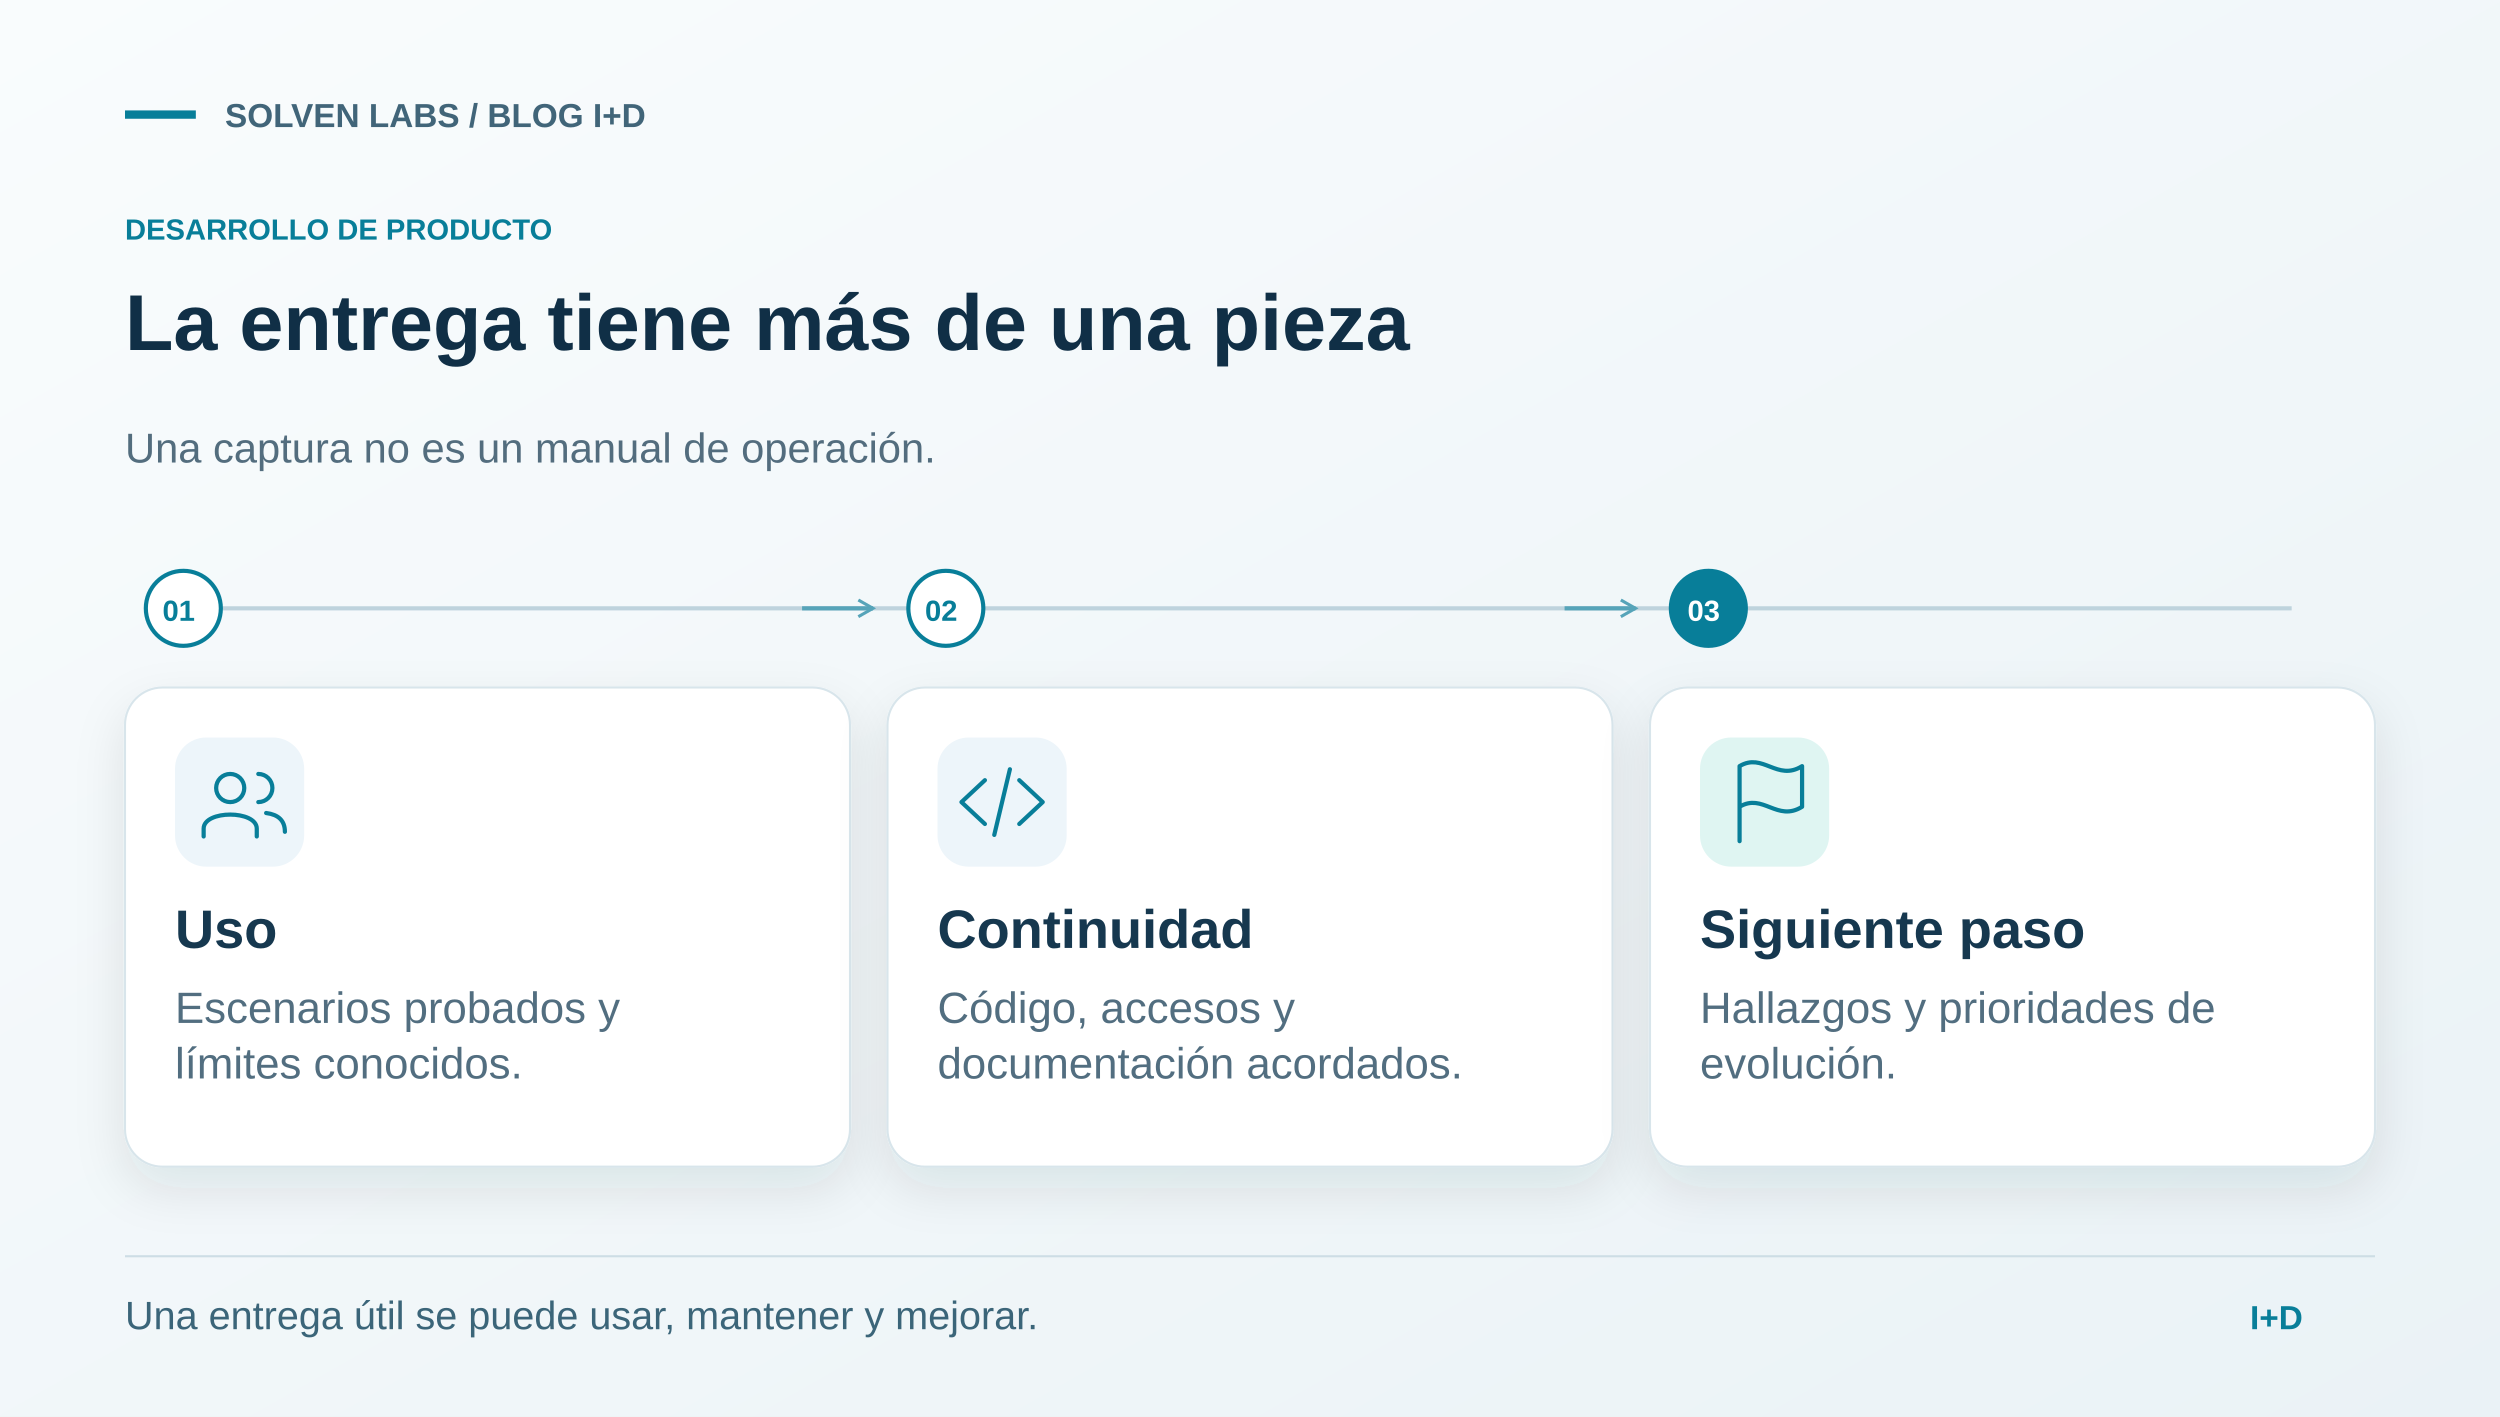
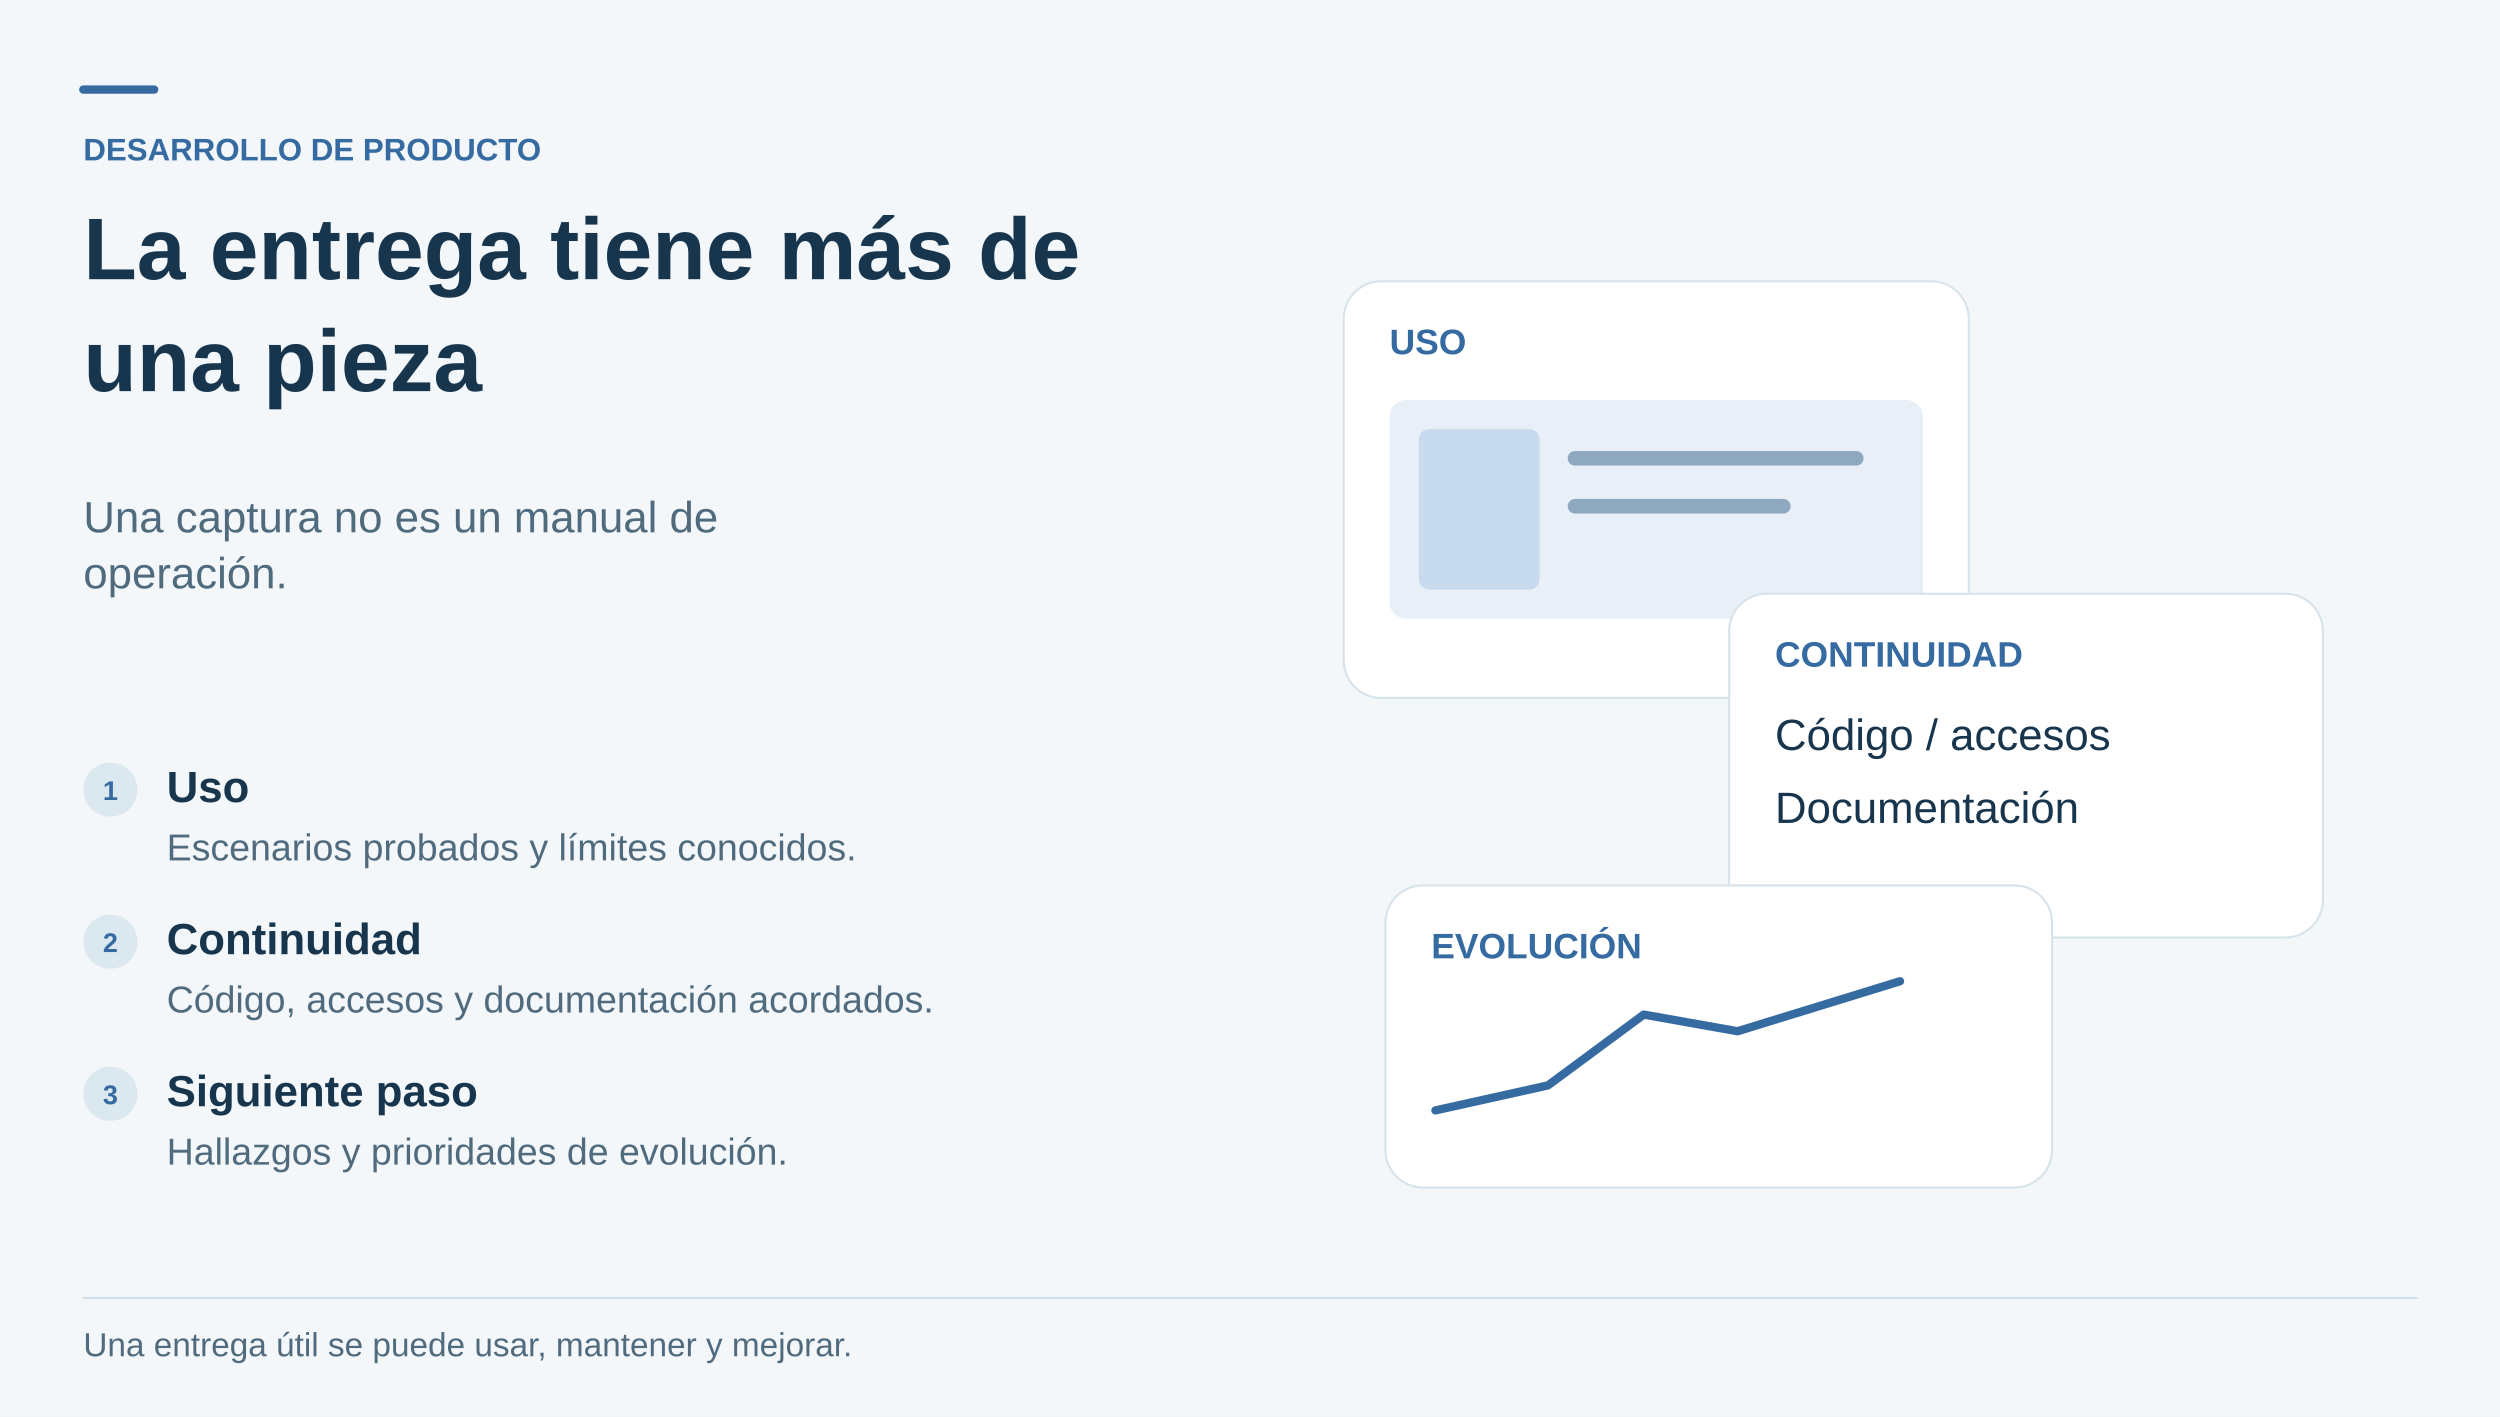
- <svg xmlns="http://www.w3.org/2000/svg" viewBox="0 0 1200 680" role="img" aria-labelledby="title desc">
-   <defs>
-     <linearGradient id="paper" x2="1" y2="1">
-       <stop stop-color="#f9fcfd" />
-       <stop offset="1" stop-color="#eaf2f6" />
-     </linearGradient>
-     <linearGradient id="night" x2="1" y2="1">
-       <stop stop-color="#102d45" />
-       <stop offset="1" stop-color="#061b2b" />
-     </linearGradient>
-     <linearGradient id="glass" x2="0" y2="1">
-       <stop stop-color="#fff" stop-opacity=".12" />
-       <stop offset="1" stop-color="#fff" stop-opacity=".025" />
-     </linearGradient>
-     <filter id="shadow" x="-30%" y="-30%" width="160%" height="180%">
-       <feDropShadow dx="0" dy="10" stdDeviation="12" flood-color="#052d45" flood-opacity=".1" />
-     </filter>
-     <marker id="arrow" viewBox="0 0 10 10" refX="8" refY="5" markerWidth="5" markerHeight="5" orient="auto">
-       <path d="m1 1 7 4-7 4" fill="none" stroke="#56a4b9" stroke-width="1.5" />
-     </marker>
-   </defs>
+ <svg xmlns="http://www.w3.org/2000/svg" width="1200" height="680" viewBox="0 0 1200 680" role="img" aria-labelledby="title desc">
+   <rect x="0" y="0" width="1200" height="680" rx="0" fill="#f4f7fa" stroke="none" />
  <g font-family="Arial, Helvetica, sans-serif">
-     <rect width="1200" height="680" fill="url(#paper)" />
-     <path d="M60 55h34" stroke="#087e99" stroke-width="4" />
-     <text x="108" y="61" fill="#416579" font-size="16" font-weight="700">SOLVEN LABS  /  BLOG I+D</text>
-     <text x="60" y="115" fill="#087e99" font-size="14" font-weight="700">DESARROLLO DE PRODUCTO</text>
-     <text x="60" y="168" fill="#102f46" font-size="38" font-weight="700">La entrega tiene más de una pieza</text>
-     <text x="60" y="222" fill="#536d7e" font-size="20" font-weight="400">Una captura no es un manual de operación.</text>
-     <path d="M96 292H1100" stroke="#bed3dd" stroke-width="2" />
-     <circle cx="88" cy="292" r="18" fill="#fff" stroke="#087e99" stroke-width="2" />
-     <text x="78" y="298" fill="#087e99" font-size="14" font-weight="700">01</text>
-     <rect x="60" y="330" width="348" height="230" rx="18" fill="#fff" stroke="#d8e5eb" filter="url(#shadow)" />
-     <rect x="84" y="354" width="62" height="62" rx="15" fill="#edf5fa" />
-     <g transform="translate(91 361) scale(0.75)" fill="none" stroke="#087e99" stroke-width="2.7" stroke-linecap="round" stroke-linejoin="round">
-       <circle cx="26" cy="23" r="9" />
-       <path d="M9 54v-5c0-12 34-12 34 0v5M44 14a9 9 0 0 1 0 18M49 39c8 1 12 5 12 12" />
+     <path d="M40 43h34" fill="none" stroke="#366ba2" stroke-width="4" stroke-linecap="round" stroke-linejoin="round" stroke-dasharray="" />
+     <text x="40" y="77" font-size="15" fill="#366ba2" font-weight="700" text-anchor="start">DESARROLLO DE PRODUCTO</text>
+     <text x="40" y="134" font-size="42" fill="#17364e" font-weight="700" text-anchor="start">La entrega tiene más de</text>
+     <text x="40" y="187.76" font-size="42" fill="#17364e" font-weight="700" text-anchor="start">una pieza</text>
+     <text x="40" y="255.52" font-size="21" fill="#506b7e" font-weight="400" text-anchor="start">Una captura no es un manual de</text>
+     <text x="40" y="282.4" font-size="21" fill="#506b7e" font-weight="400" text-anchor="start">operación.</text>
+     <g transform="translate(620 100)">
+       <rect x="25" y="35" width="300" height="200" rx="18" fill="#fff" stroke="#d6e3eb" />
+       <text x="47" y="70" font-size="17" fill="#366ba2" font-weight="700" text-anchor="start">USO</text>
+       <rect x="47" y="92" width="256" height="105" rx="8" fill="#e8eff7" stroke="none" />
+       <rect x="61" y="106" width="58" height="77" rx="5" fill="#c8daed" stroke="none" />
+       <path d="M136 120h135M136 143h100" fill="none" stroke="#8da8bf" stroke-width="7" stroke-linecap="round" stroke-linejoin="round" stroke-dasharray="" />
+       <rect x="210" y="185" width="285" height="165" rx="18" fill="#fff" stroke="#d6e3eb" />
+       <text x="232" y="220" font-size="17" fill="#366ba2" font-weight="700" text-anchor="start">CONTINUIDAD</text>
+       <text x="232" y="260" font-size="21" fill="#17364e" font-weight="400" text-anchor="start">Código / accesos</text>
+       <text x="232" y="295" font-size="21" fill="#17364e" font-weight="400" text-anchor="start">Documentación</text>
+       <rect x="45" y="325" width="320" height="145" rx="18" fill="#fff" stroke="#d6e3eb" />
+       <text x="67" y="360" font-size="17" fill="#366ba2" font-weight="700" text-anchor="start">EVOLUCIÓN</text>
+       <path d="M69 433l54-12 46-34 45 8 78-24" fill="none" stroke="#366ba2" stroke-width="4" stroke-linecap="round" stroke-linejoin="round" stroke-dasharray="" />
    </g>
-     <text x="84" y="455" fill="#16384f" font-size="26" font-weight="700">Uso</text>
-     <text x="84" y="491" fill="#526e80" font-size="21" font-weight="400">Escenarios probados y</text>
-     <text x="84" y="517.67" fill="#526e80" font-size="21" font-weight="400">límites conocidos.</text>
-     <path d="M385 292h34" stroke="#56a4b9" stroke-width="2" marker-end="url(#arrow)" />
-     <circle cx="454" cy="292" r="18" fill="#fff" stroke="#087e99" stroke-width="2" />
-     <text x="444" y="298" fill="#087e99" font-size="14" font-weight="700">02</text>
-     <rect x="426" y="330" width="348" height="230" rx="18" fill="#fff" stroke="#d8e5eb" filter="url(#shadow)" />
-     <rect x="450" y="354" width="62" height="62" rx="15" fill="#edf5fa" />
-     <g transform="translate(457 361) scale(0.75)" fill="none" stroke="#087e99" stroke-width="2.7" stroke-linecap="round" stroke-linejoin="round">
-       <path d="m21 18-15 14 15 14m22-28 15 14-15 14M37 11 27 53" />
-     </g>
-     <text x="450" y="455" fill="#16384f" font-size="26" font-weight="700">Continuidad</text>
-     <text x="450" y="491" fill="#526e80" font-size="21" font-weight="400">Código, accesos y</text>
-     <text x="450" y="517.67" fill="#526e80" font-size="21" font-weight="400">documentación acordados.</text>
-     <path d="M751 292h34" stroke="#56a4b9" stroke-width="2" marker-end="url(#arrow)" />
-     <circle cx="820" cy="292" r="18" fill="#087e99" stroke="#087e99" stroke-width="2" />
-     <text x="810" y="298" fill="#fff" font-size="14" font-weight="700">03</text>
-     <rect x="792" y="330" width="348" height="230" rx="18" fill="#fff" stroke="#d8e5eb" filter="url(#shadow)" />
-     <rect x="816" y="354" width="62" height="62" rx="15" fill="#dff5f2" />
-     <g transform="translate(823 361) scale(0.75)" fill="none" stroke="#087e99" stroke-width="2.7" stroke-linecap="round" stroke-linejoin="round">
-       <path d="M16 57V9c15-9 24 10 40 0v26c-16 10-25-9-40 0" />
-     </g>
-     <text x="816" y="455" fill="#16384f" font-size="26" font-weight="700">Siguiente paso</text>
-     <text x="816" y="491" fill="#526e80" font-size="21" font-weight="400">Hallazgos y prioridades de</text>
-     <text x="816" y="517.67" fill="#526e80" font-size="21" font-weight="400">evolución.</text>
-     <path d="M60 603h1080" stroke="#cddde5" />
-     <text x="60" y="638" fill="#3b6579" font-size="19" font-weight="400">Una entrega útil se puede usar, mantener y mejorar.</text>
-     <text x="1080" y="638" fill="#087e99" font-size="16" font-weight="700">I+D</text>
+     <circle cx="53" cy="379" r="13" fill="#dce8ef" stroke="none" stroke-width="2" />
+     <text x="53" y="384" font-size="13" fill="#366ba2" font-weight="700" text-anchor="middle">1</text>
+     <text x="80" y="385" font-size="21" fill="#17364e" font-weight="700" text-anchor="start">Uso</text>
+     <text x="80" y="413" font-size="18" fill="#506b7e" font-weight="400" text-anchor="start">Escenarios probados y límites conocidos.</text>
+     <circle cx="53" cy="452" r="13" fill="#dce8ef" stroke="none" stroke-width="2" />
+     <text x="53" y="457" font-size="13" fill="#366ba2" font-weight="700" text-anchor="middle">2</text>
+     <text x="80" y="458" font-size="21" fill="#17364e" font-weight="700" text-anchor="start">Continuidad</text>
+     <text x="80" y="486" font-size="18" fill="#506b7e" font-weight="400" text-anchor="start">Código, accesos y documentación acordados.</text>
+     <circle cx="53" cy="525" r="13" fill="#dce8ef" stroke="none" stroke-width="2" />
+     <text x="53" y="530" font-size="13" fill="#366ba2" font-weight="700" text-anchor="middle">3</text>
+     <text x="80" y="531" font-size="21" fill="#17364e" font-weight="700" text-anchor="start">Siguiente paso</text>
+     <text x="80" y="559" font-size="18" fill="#506b7e" font-weight="400" text-anchor="start">Hallazgos y prioridades de evolución.</text>
+     <path d="M40 623H1160" fill="none" stroke="#d2dfe7" stroke-width="1" stroke-linecap="round" stroke-linejoin="round" stroke-dasharray="" />
+     <text x="40" y="651" font-size="16" fill="#506b7e" font-weight="400" text-anchor="start">Una entrega útil se puede usar, mantener y mejorar.</text>
  </g>
</svg>
